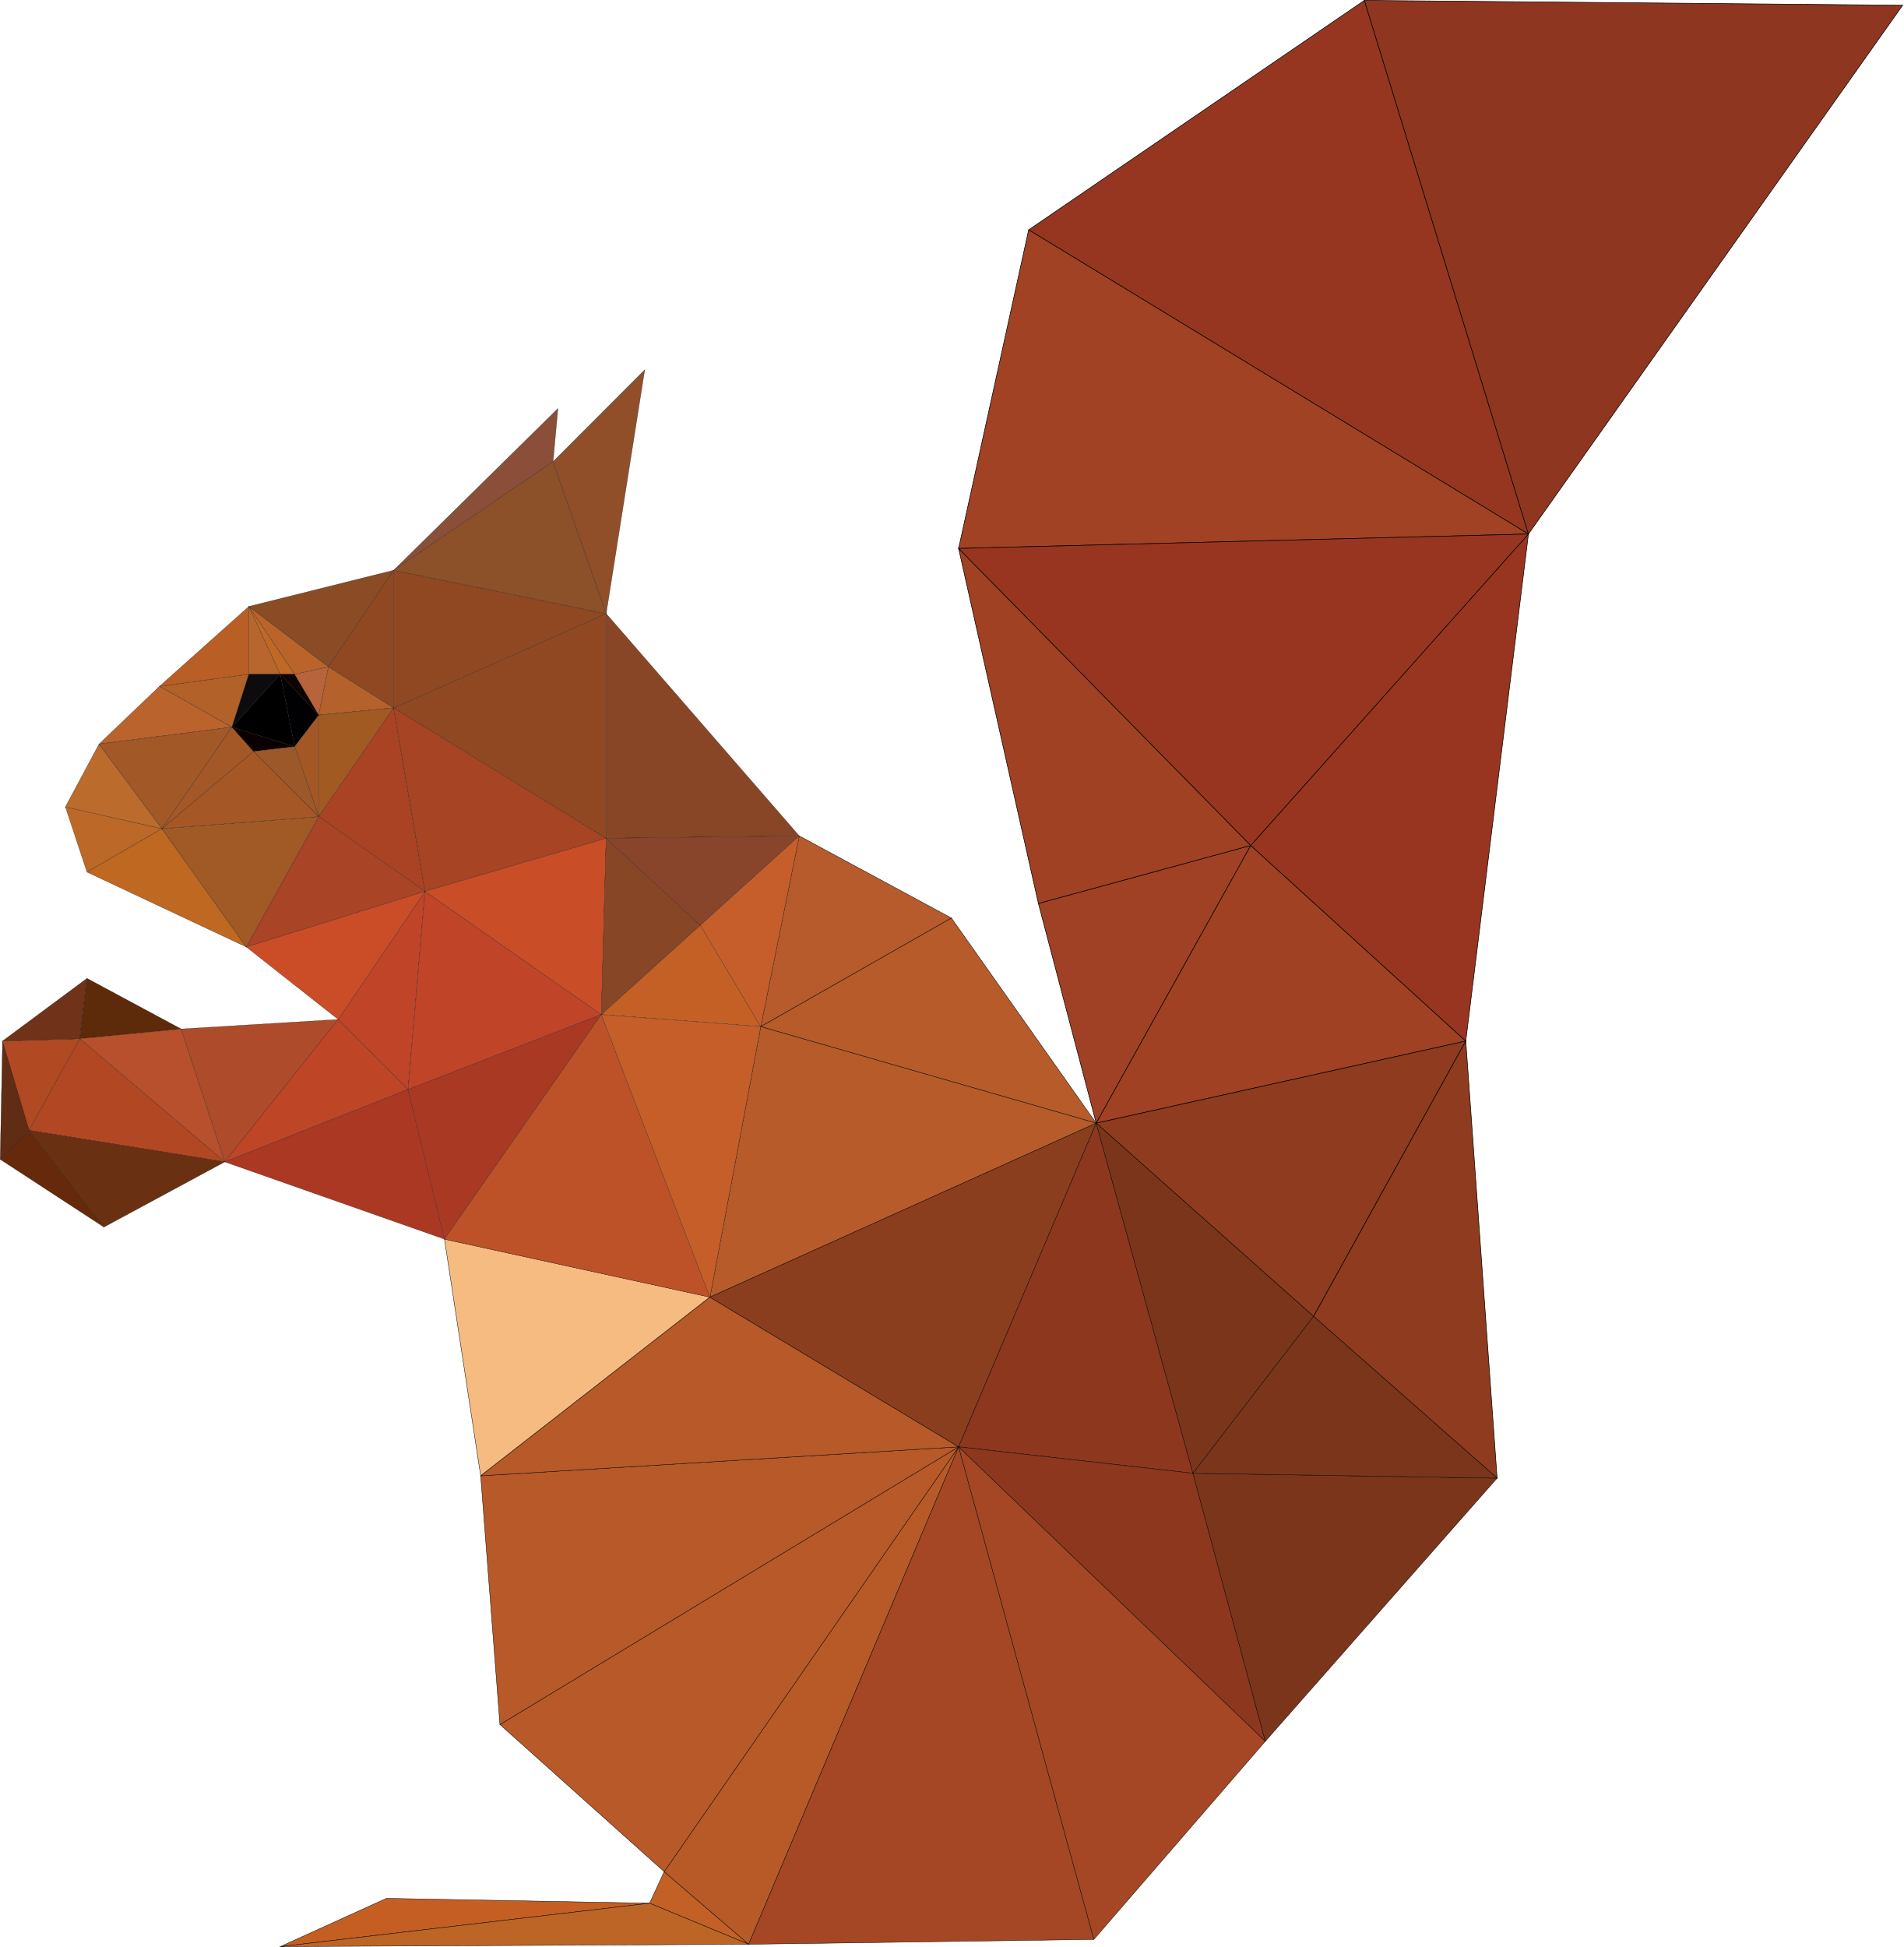
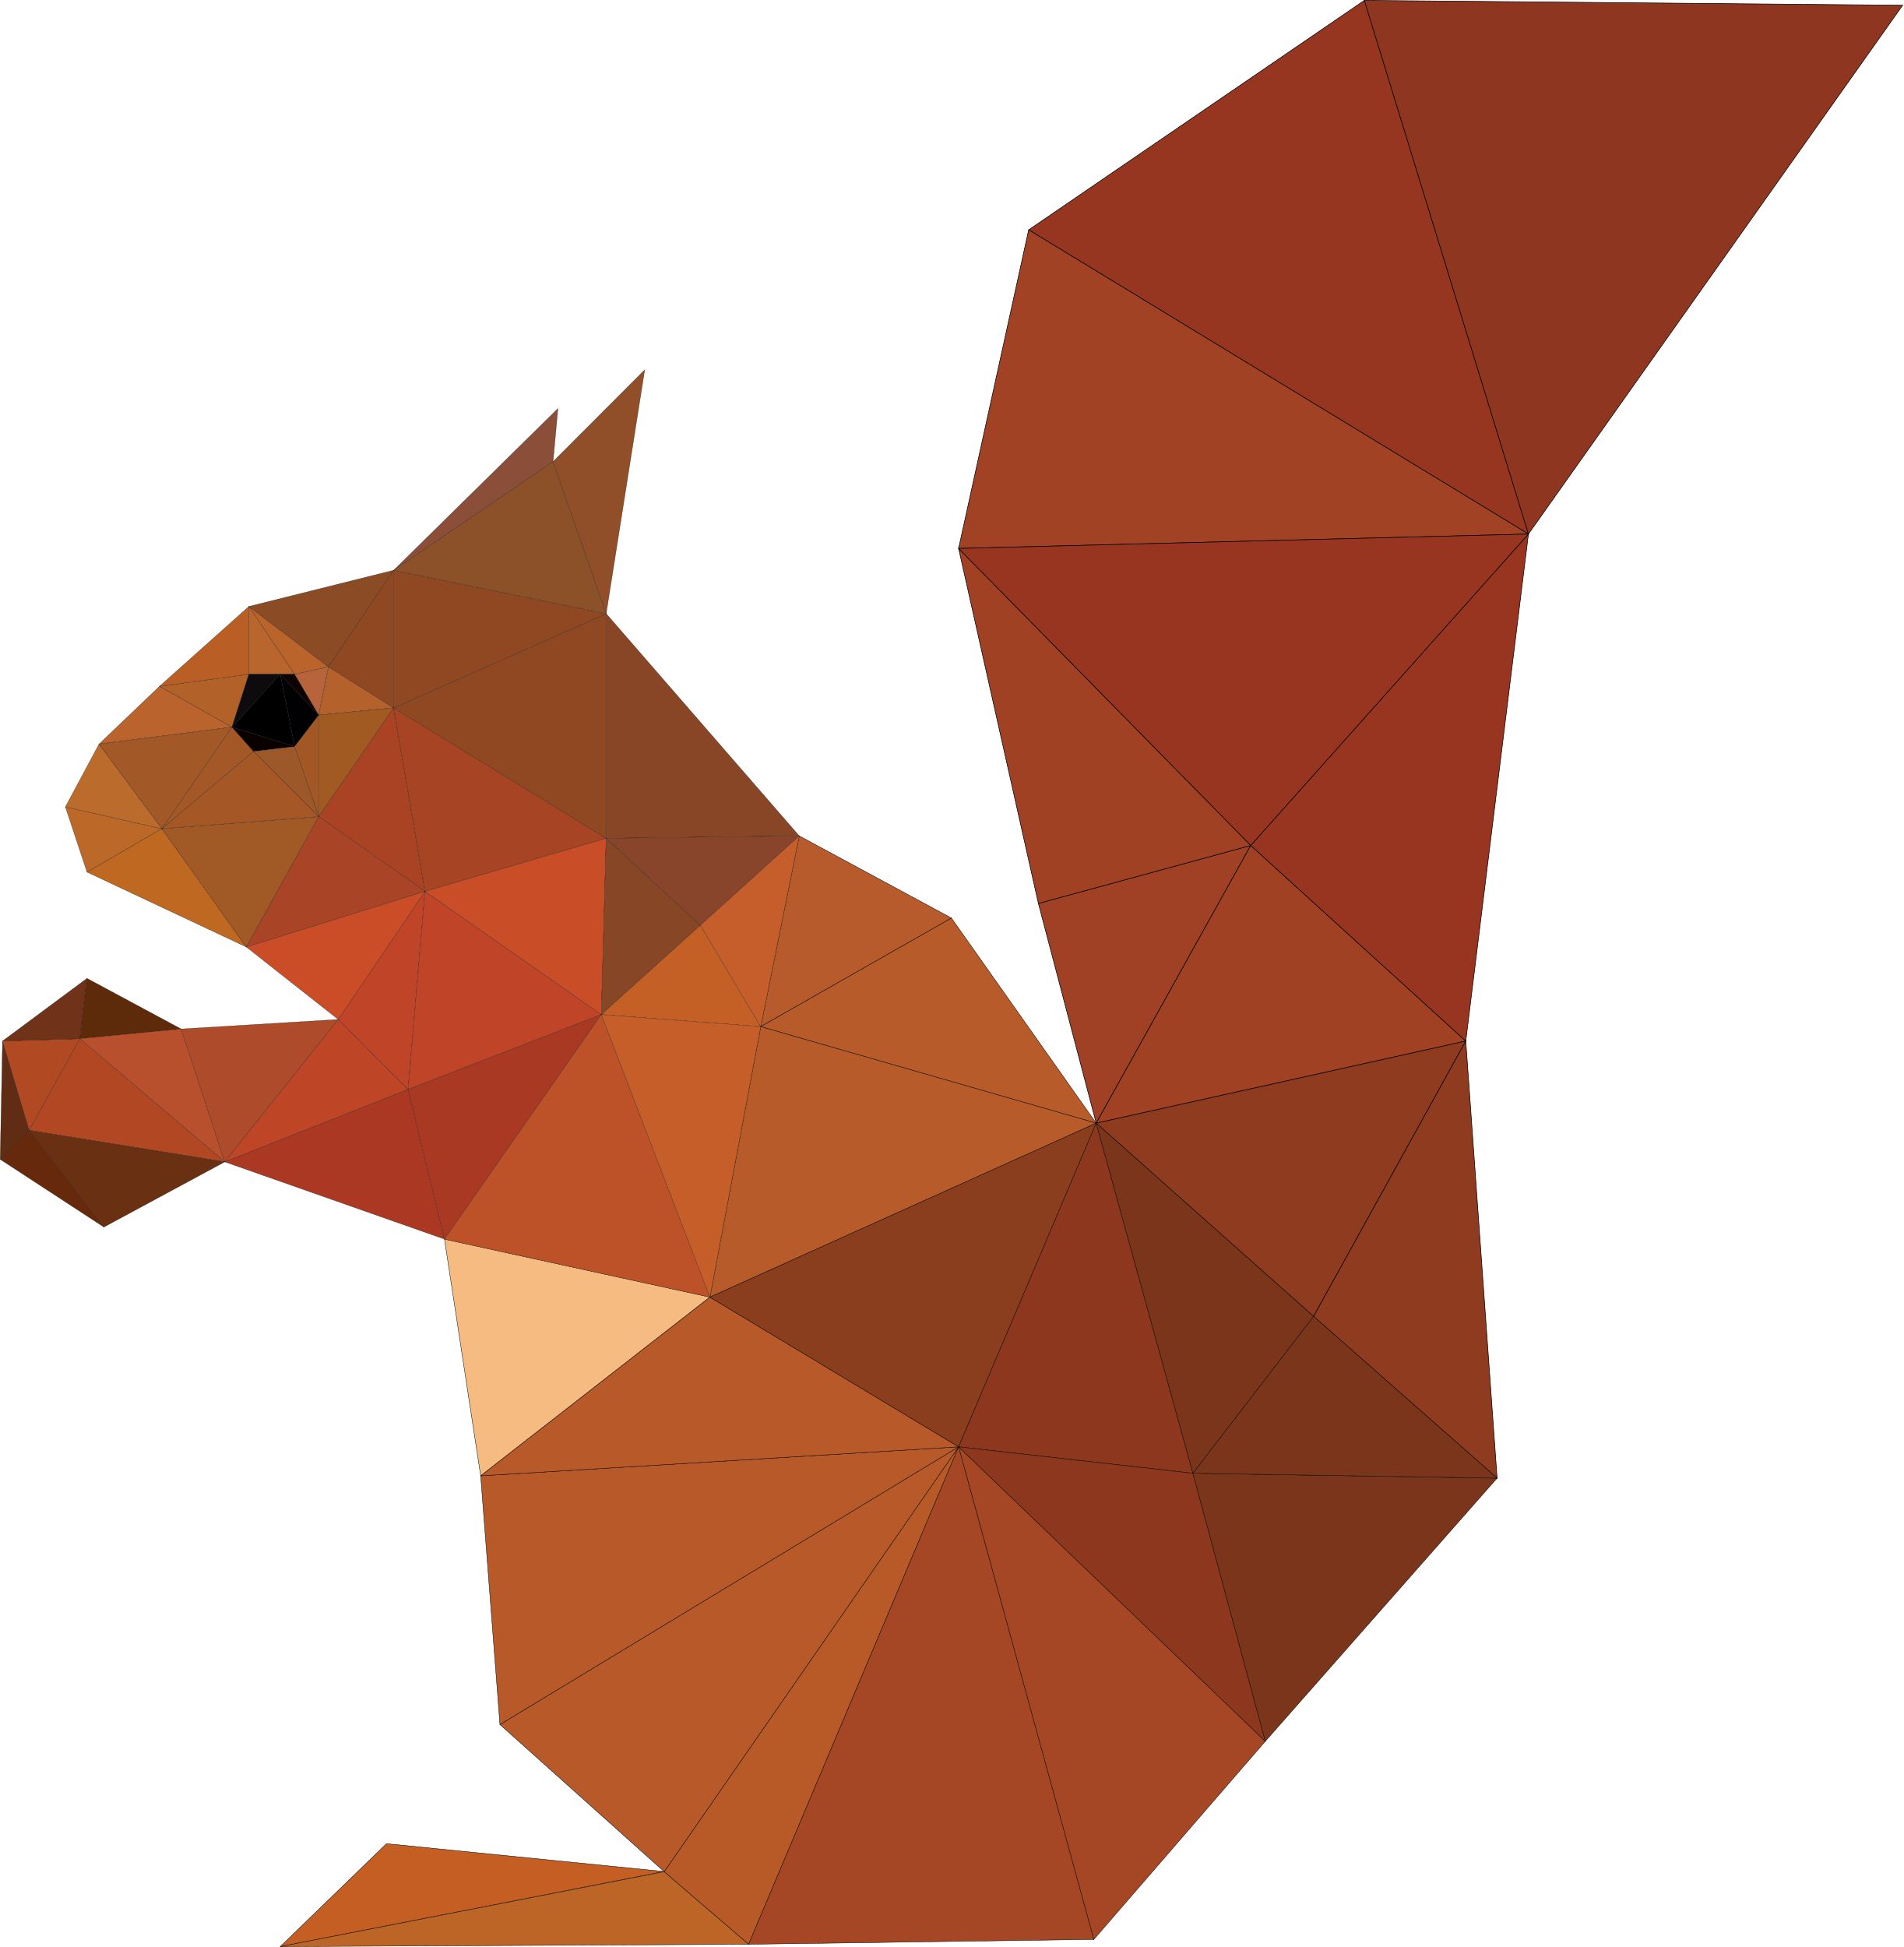
<svg xmlns="http://www.w3.org/2000/svg" version="1.1" baseProfile="tiny" id="图层_1" x="0px" y="0px" viewBox="0 0 978 1000.4" xml:space="preserve">
  <g>
    <g>
      <polygon fill="#A04125" stroke="#000000" stroke-width="0.3" stroke-miterlimit="10" points="533.6,464.2 563.3,577.1     642.7,434.4   " />
      <polygon fill="#A04123" stroke="#000000" stroke-width="0.3" stroke-miterlimit="10" points="492.6,281.8 533.6,464.2     642.7,434.4   " />
      <polygon fill="#A04123" stroke="#000000" stroke-width="0.3" stroke-miterlimit="10" points="642.7,434.4 563.3,577.1     753.2,534.9   " />
      <polygon fill="#8F3B1F" stroke="#000000" stroke-width="0.3" stroke-miterlimit="10" points="563.3,577.1 675,676.4 753.2,534.9       " />
      <polygon fill="#8F3B1F" stroke="#000000" stroke-width="0.3" stroke-miterlimit="10" points="753.2,534.9 675,676.4 769.3,759.5       " />
      <polygon fill="#983520" stroke="#000000" stroke-width="0.3" stroke-miterlimit="10" points="642.7,434.4 753.2,534.9     785.4,274.4   " />
      <polygon fill="#963620" stroke="#000000" stroke-width="0.3" stroke-miterlimit="10" points="701.1,0.2 528.6,118.1 785.4,274.4       " />
      <polygon fill="#A14224" stroke="#000000" stroke-width="0.3" stroke-miterlimit="10" points="528.6,118.1 492.6,281.8     785.4,274.4   " />
      <polygon fill="#983520" stroke="#000000" stroke-width="0.3" stroke-miterlimit="10" points="492.6,281.8 642.7,434.4     785.4,274.4   " />
      <polygon fill="#8E3620" stroke="#000000" stroke-width="0.3" stroke-miterlimit="10" points="701.1,0.2 785.4,274.4 977.7,2.7       " />
    </g>
    <g>
-       <polygon fill="#C55E23" stroke="#000000" stroke-width="0.2" stroke-miterlimit="10" points="198.6,975.4 144,1000.2 333.8,977.9       " />
+       <polygon fill="#C55E23" stroke="#000000" stroke-width="0.2" stroke-miterlimit="10" points="198.6,947.3 144,1000.2 341.2,961.6       " />
      <polygon fill="#F6BB81" stroke="#000000" stroke-width="0.2" stroke-miterlimit="10" points="228.4,636.7 247,758.3 364.8,666.5       " />
-       <polygon fill="#C36025" stroke="#000000" stroke-width="0.2" stroke-miterlimit="10" points="341.3,961.7 333.8,977.9 384.7,999       " />
-       <polygon fill="#BD6526" stroke="#000000" stroke-width="0.2" stroke-miterlimit="10" points="333.8,977.9 144,1000.2 384.7,999       " />
+       <polygon fill="#BD6526" stroke="#000000" stroke-width="0.2" stroke-miterlimit="10" points="341.3,961.7 144,1000.2 384.7,999       " />
      <polygon fill="#B75B2C" stroke="#000000" stroke-width="0.2" stroke-miterlimit="10" points="410.7,429.5 390.9,527.5     488.9,471.7   " />
      <polygon fill="#B85A27" stroke="#000000" stroke-width="0.2" stroke-miterlimit="10" points="341.3,961.7 384.7,999 492.6,743.4       " />
      <polygon fill="#B85929" stroke="#000000" stroke-width="0.2" stroke-miterlimit="10" points="256.9,886.1 341.3,961.7     492.6,743.4   " />
      <polygon fill="#B85929" stroke="#000000" stroke-width="0.2" stroke-miterlimit="10" points="247,758.3 256.9,886.1 492.6,743.4       " />
      <polygon fill="#B85929" stroke="#000000" stroke-width="0.2" stroke-miterlimit="10" points="364.8,666.5 247,758.3 492.6,743.4       " />
      <polygon fill="#A54725" stroke="#000000" stroke-width="0.2" stroke-miterlimit="10" points="492.6,743.4 384.7,999 562.1,996.5       " />
      <polygon fill="#B75B2A" stroke="#000000" stroke-width="0.2" stroke-miterlimit="10" points="488.9,471.7 390.9,527.5     563.3,577.1   " />
      <polygon fill="#B75B2A" stroke="#000000" stroke-width="0.2" stroke-miterlimit="10" points="390.9,527.5 364.8,666.5     563.3,577.1   " />
      <polygon fill="#8A3E1E" stroke="#000000" stroke-width="0.2" stroke-miterlimit="10" points="364.8,666.5 492.6,743.4     563.3,577.1   " />
      <polygon fill="#8D371E" stroke="#000000" stroke-width="0.2" stroke-miterlimit="10" points="563.3,577.1 492.6,743.4 613,757       " />
      <polygon fill="#A54725" stroke="#000000" stroke-width="0.2" stroke-miterlimit="10" points="492.6,743.4 562.1,996.5     650.2,894.7   " />
      <polygon fill="#8D371E" stroke="#000000" stroke-width="0.2" stroke-miterlimit="10" points="613,757 492.6,743.4 650.2,894.7       " />
      <polygon fill="#7B351B" stroke="#000000" stroke-width="0.2" stroke-miterlimit="10" points="563.3,577.1 613,757 675,676.4   " />
      <polygon fill="#7B351B" stroke="#000000" stroke-width="0.2" stroke-miterlimit="10" points="613,757 650.2,894.7 769.3,759.5       " />
      <polygon fill="#7B351B" stroke="#000000" stroke-width="0.2" stroke-miterlimit="10" points="675,676.4 613,757 769.3,759.5   " />
    </g>
    <g>
-       <polygon fill="#7B3F27" stroke="#000000" stroke-width="0.1" stroke-miterlimit="10" points="1.3,534.9 1.3,534.9 15,580.8   " />
      <polygon fill="#602C14" stroke="#000000" stroke-width="0.1" stroke-miterlimit="10" points="1.3,534.9 0.1,595.7 15,580.8   " />
      <polygon fill="#B14922" stroke="#000000" stroke-width="0.1" stroke-miterlimit="10" points="1.3,534.9 15,580.8 41,533.7   " />
      <polygon fill="#703219" stroke="#000000" stroke-width="0.1" stroke-miterlimit="10" points="1.3,534.9 41,533.7 44.7,502.7   " />
      <polygon fill="#66290C" stroke="#000000" stroke-width="0.1" stroke-miterlimit="10" points="15,580.8 0.1,595.7 53.4,630.5   " />
      <polygon fill="#BC6828" stroke="#000000" stroke-width="0.1" stroke-miterlimit="10" points="33.6,414.6 44.7,448.1 83.2,425.8       " />
      <polygon fill="#BB6B2C" stroke="#000000" stroke-width="0.1" stroke-miterlimit="10" points="50.9,382.3 33.6,414.6 83.2,425.8       " />
      <polygon fill="#5D2B0A" stroke="#000000" stroke-width="0.1" stroke-miterlimit="10" points="44.7,502.7 41,533.7 93.1,528.7       " />
      <polygon fill="#B8502D" stroke="#000000" stroke-width="0.1" stroke-miterlimit="10" points="93.1,528.7 41,533.7 115.5,597   " />
      <polygon fill="#B24723" stroke="#000000" stroke-width="0.1" stroke-miterlimit="10" points="41,533.7 15,580.8 115.5,597   " />
      <polygon fill="#693012" stroke="#000000" stroke-width="0.1" stroke-miterlimit="10" points="15,580.8 53.4,630.5 115.5,597   " />
      <polygon fill="#BA632D" stroke="#000000" stroke-width="0.1" stroke-miterlimit="10" points="82,352.6 50.9,382.3 119.2,373.6       " />
      <polygon fill="#A25827" stroke="#000000" stroke-width="0.1" stroke-miterlimit="10" points="50.9,382.3 83.2,425.8 119.2,373.6       " />
      <polygon fill="#BF6821" stroke="#000000" stroke-width="0.1" stroke-miterlimit="10" points="83.2,425.8 44.7,448.1 126.6,486.6       " />
      <polygon fill="#B26129" stroke="#000000" stroke-width="0.1" stroke-miterlimit="10" points="82,352.6 119.2,373.6 127.9,346.4       " />
      <polygon fill="#B95E25" stroke="#000000" stroke-width="0.1" stroke-miterlimit="10" points="127.9,311.6 82,352.6 127.9,346.4       " />
      <polygon fill="#A45827" stroke="#000000" stroke-width="0.1" stroke-miterlimit="10" points="119.2,373.6 83.2,425.8 130.3,386.1       " />
-       <polygon fill="#B8662E" stroke="#000000" stroke-width="0.1" stroke-miterlimit="10" points="127.9,311.6 127.9,346.4 144,346.4       " />
+       <polygon fill="#B8662E" stroke="#000000" stroke-width="0.1" stroke-miterlimit="10" points="127.9,311.6 127.9,346.4     151.4,346.4   " />
      <polygon fill="#0D0B0E" stroke="#000000" stroke-width="0.1" stroke-miterlimit="10" points="127.9,346.4 119.2,373.6 144,346.4       " />
-       <polygon fill="#C06926" stroke="#000000" stroke-width="0.1" stroke-miterlimit="10" points="127.9,311.6 144,346.4 151.4,346.4       " />
      <polygon fill="#0B0000" stroke="#000000" stroke-width="0.1" stroke-miterlimit="10" points="119.2,373.6 130.3,386.1     151.4,383.6   " />
      <polygon fill="#010000" stroke="#000000" stroke-width="0.1" stroke-miterlimit="10" points="144,346.4 119.2,373.6 151.4,383.6       " />
      <polygon fill="#0E0301" stroke="#000000" stroke-width="0.1" stroke-miterlimit="10" points="151.4,346.4 144,346.4 163.8,367.4       " />
      <polygon fill="#010002" stroke="#000000" stroke-width="0.1" stroke-miterlimit="10" points="144,346.4 151.4,383.6 163.8,367.4       " />
      <polygon fill="#A35725" stroke="#000000" stroke-width="0.1" stroke-miterlimit="10" points="163.8,367.4 151.4,383.6     163.8,419.6   " />
      <polygon fill="#9C5829" stroke="#000000" stroke-width="0.1" stroke-miterlimit="10" points="151.4,383.6 130.3,386.1     163.8,419.6   " />
      <polygon fill="#A15A26" stroke="#000000" stroke-width="0.1" stroke-miterlimit="10" points="83.2,425.8 126.6,486.6 163.8,419.6       " />
      <polygon fill="#A55726" stroke="#000000" stroke-width="0.1" stroke-miterlimit="10" points="130.3,386.1 83.2,425.8 163.8,419.6       " />
      <polygon fill="#B7643C" stroke="#000000" stroke-width="0.1" stroke-miterlimit="10" points="151.4,346.4 163.8,367.4     168.8,342.6   " />
      <polygon fill="#BA642B" stroke="#000000" stroke-width="0.1" stroke-miterlimit="10" points="127.9,311.6 151.4,346.4     168.8,342.6   " />
      <polygon fill="#AE4B2B" stroke="#000000" stroke-width="0.1" stroke-miterlimit="10" points="93.1,528.7 115.5,597 173.8,523.8       " />
      <polygon fill="#8B4B25" stroke="#000000" stroke-width="0.1" stroke-miterlimit="10" points="127.9,311.6 168.8,342.6 202.3,293       " />
      <polygon fill="#B4612B" stroke="#000000" stroke-width="0.1" stroke-miterlimit="10" points="168.8,342.6 163.8,367.4     202.3,363.7   " />
      <polygon fill="#904822" stroke="#000000" stroke-width="0.1" stroke-miterlimit="10" points="202.3,293 168.8,342.6 202.3,363.7       " />
      <polygon fill="#A15A22" stroke="#000000" stroke-width="0.1" stroke-miterlimit="10" points="163.8,367.4 163.8,419.6     202.3,363.7   " />
      <polygon fill="#BE4526" stroke="#000000" stroke-width="0.1" stroke-miterlimit="10" points="173.8,523.8 115.5,597 209.7,559.8       " />
      <polygon fill="#AA4324" stroke="#000000" stroke-width="0.1" stroke-miterlimit="10" points="202.3,363.7 163.8,419.6 218.4,458       " />
      <polygon fill="#C04428" stroke="#000000" stroke-width="0.1" stroke-miterlimit="10" points="173.8,523.8 209.7,559.8 218.4,458       " />
      <polygon fill="#A94426" stroke="#000000" stroke-width="0.1" stroke-miterlimit="10" points="163.8,419.6 126.6,486.6 218.4,458       " />
      <polygon fill="#CB4D27" stroke="#000000" stroke-width="0.1" stroke-miterlimit="10" points="126.6,486.6 173.8,523.8 218.4,458       " />
      <polygon fill="#AB3823" stroke="#000000" stroke-width="0.1" stroke-miterlimit="10" points="209.7,559.8 115.5,597 228.4,636.7       " />
      <polygon fill="#8B4E39" stroke="#000000" stroke-width="0.1" stroke-miterlimit="10" points="202.3,293 284.2,237.2 286.7,209.9       " />
      <polygon fill="#C04428" stroke="#000000" stroke-width="0.1" stroke-miterlimit="10" points="218.4,458 209.7,559.8 309,521.3       " />
      <polygon fill="#A93923" stroke="#000000" stroke-width="0.1" stroke-miterlimit="10" points="209.7,559.8 228.4,636.7 309,521.3       " />
      <polygon fill="#A74424" stroke="#000000" stroke-width="0.1" stroke-miterlimit="10" points="202.3,363.7 218.4,458 311.5,430.7       " />
      <polygon fill="#C94D27" stroke="#000000" stroke-width="0.1" stroke-miterlimit="10" points="218.4,458 309,521.3 311.5,430.7       " />
      <polygon fill="#904822" stroke="#000000" stroke-width="0.1" stroke-miterlimit="10" points="202.3,363.7 311.5,430.7     311.5,315.3   " />
      <polygon fill="#904822" stroke="#000000" stroke-width="0.1" stroke-miterlimit="10" points="202.3,293 202.3,363.7 311.5,315.3       " />
      <polygon fill="#8C5129" stroke="#000000" stroke-width="0.1" stroke-miterlimit="10" points="284.2,237.2 202.3,293 311.5,315.3       " />
      <polygon fill="#904F29" stroke="#000000" stroke-width="0.1" stroke-miterlimit="10" points="284.2,237.2 311.5,315.3 331.3,190       " />
      <polygon fill="#874626" stroke="#000000" stroke-width="0.1" stroke-miterlimit="10" points="311.5,430.7 309,521.3 359.9,475.4       " />
      <polygon fill="#BD5228" stroke="#000000" stroke-width="0.1" stroke-miterlimit="10" points="309,521.3 228.4,636.7 364.8,666.5       " />
      <polygon fill="#C46025" stroke="#000000" stroke-width="0.1" stroke-miterlimit="10" points="359.9,475.4 309,521.3 390.9,527.5       " />
      <polygon fill="#C65E29" stroke="#000000" stroke-width="0.1" stroke-miterlimit="10" points="309,521.3 364.8,666.5 390.9,527.5       " />
      <polygon fill="#884626" stroke="#000000" stroke-width="0.1" stroke-miterlimit="10" points="311.5,315.3 311.5,430.7     410.7,429.5   " />
      <polygon fill="#88452B" stroke="#000000" stroke-width="0.1" stroke-miterlimit="10" points="311.5,430.7 359.9,475.4     410.7,429.5   " />
      <polygon fill="#C65E2B" stroke="#000000" stroke-width="0.1" stroke-miterlimit="10" points="359.9,475.4 390.9,527.5     410.7,429.5   " />
    </g>
  </g>
</svg>
